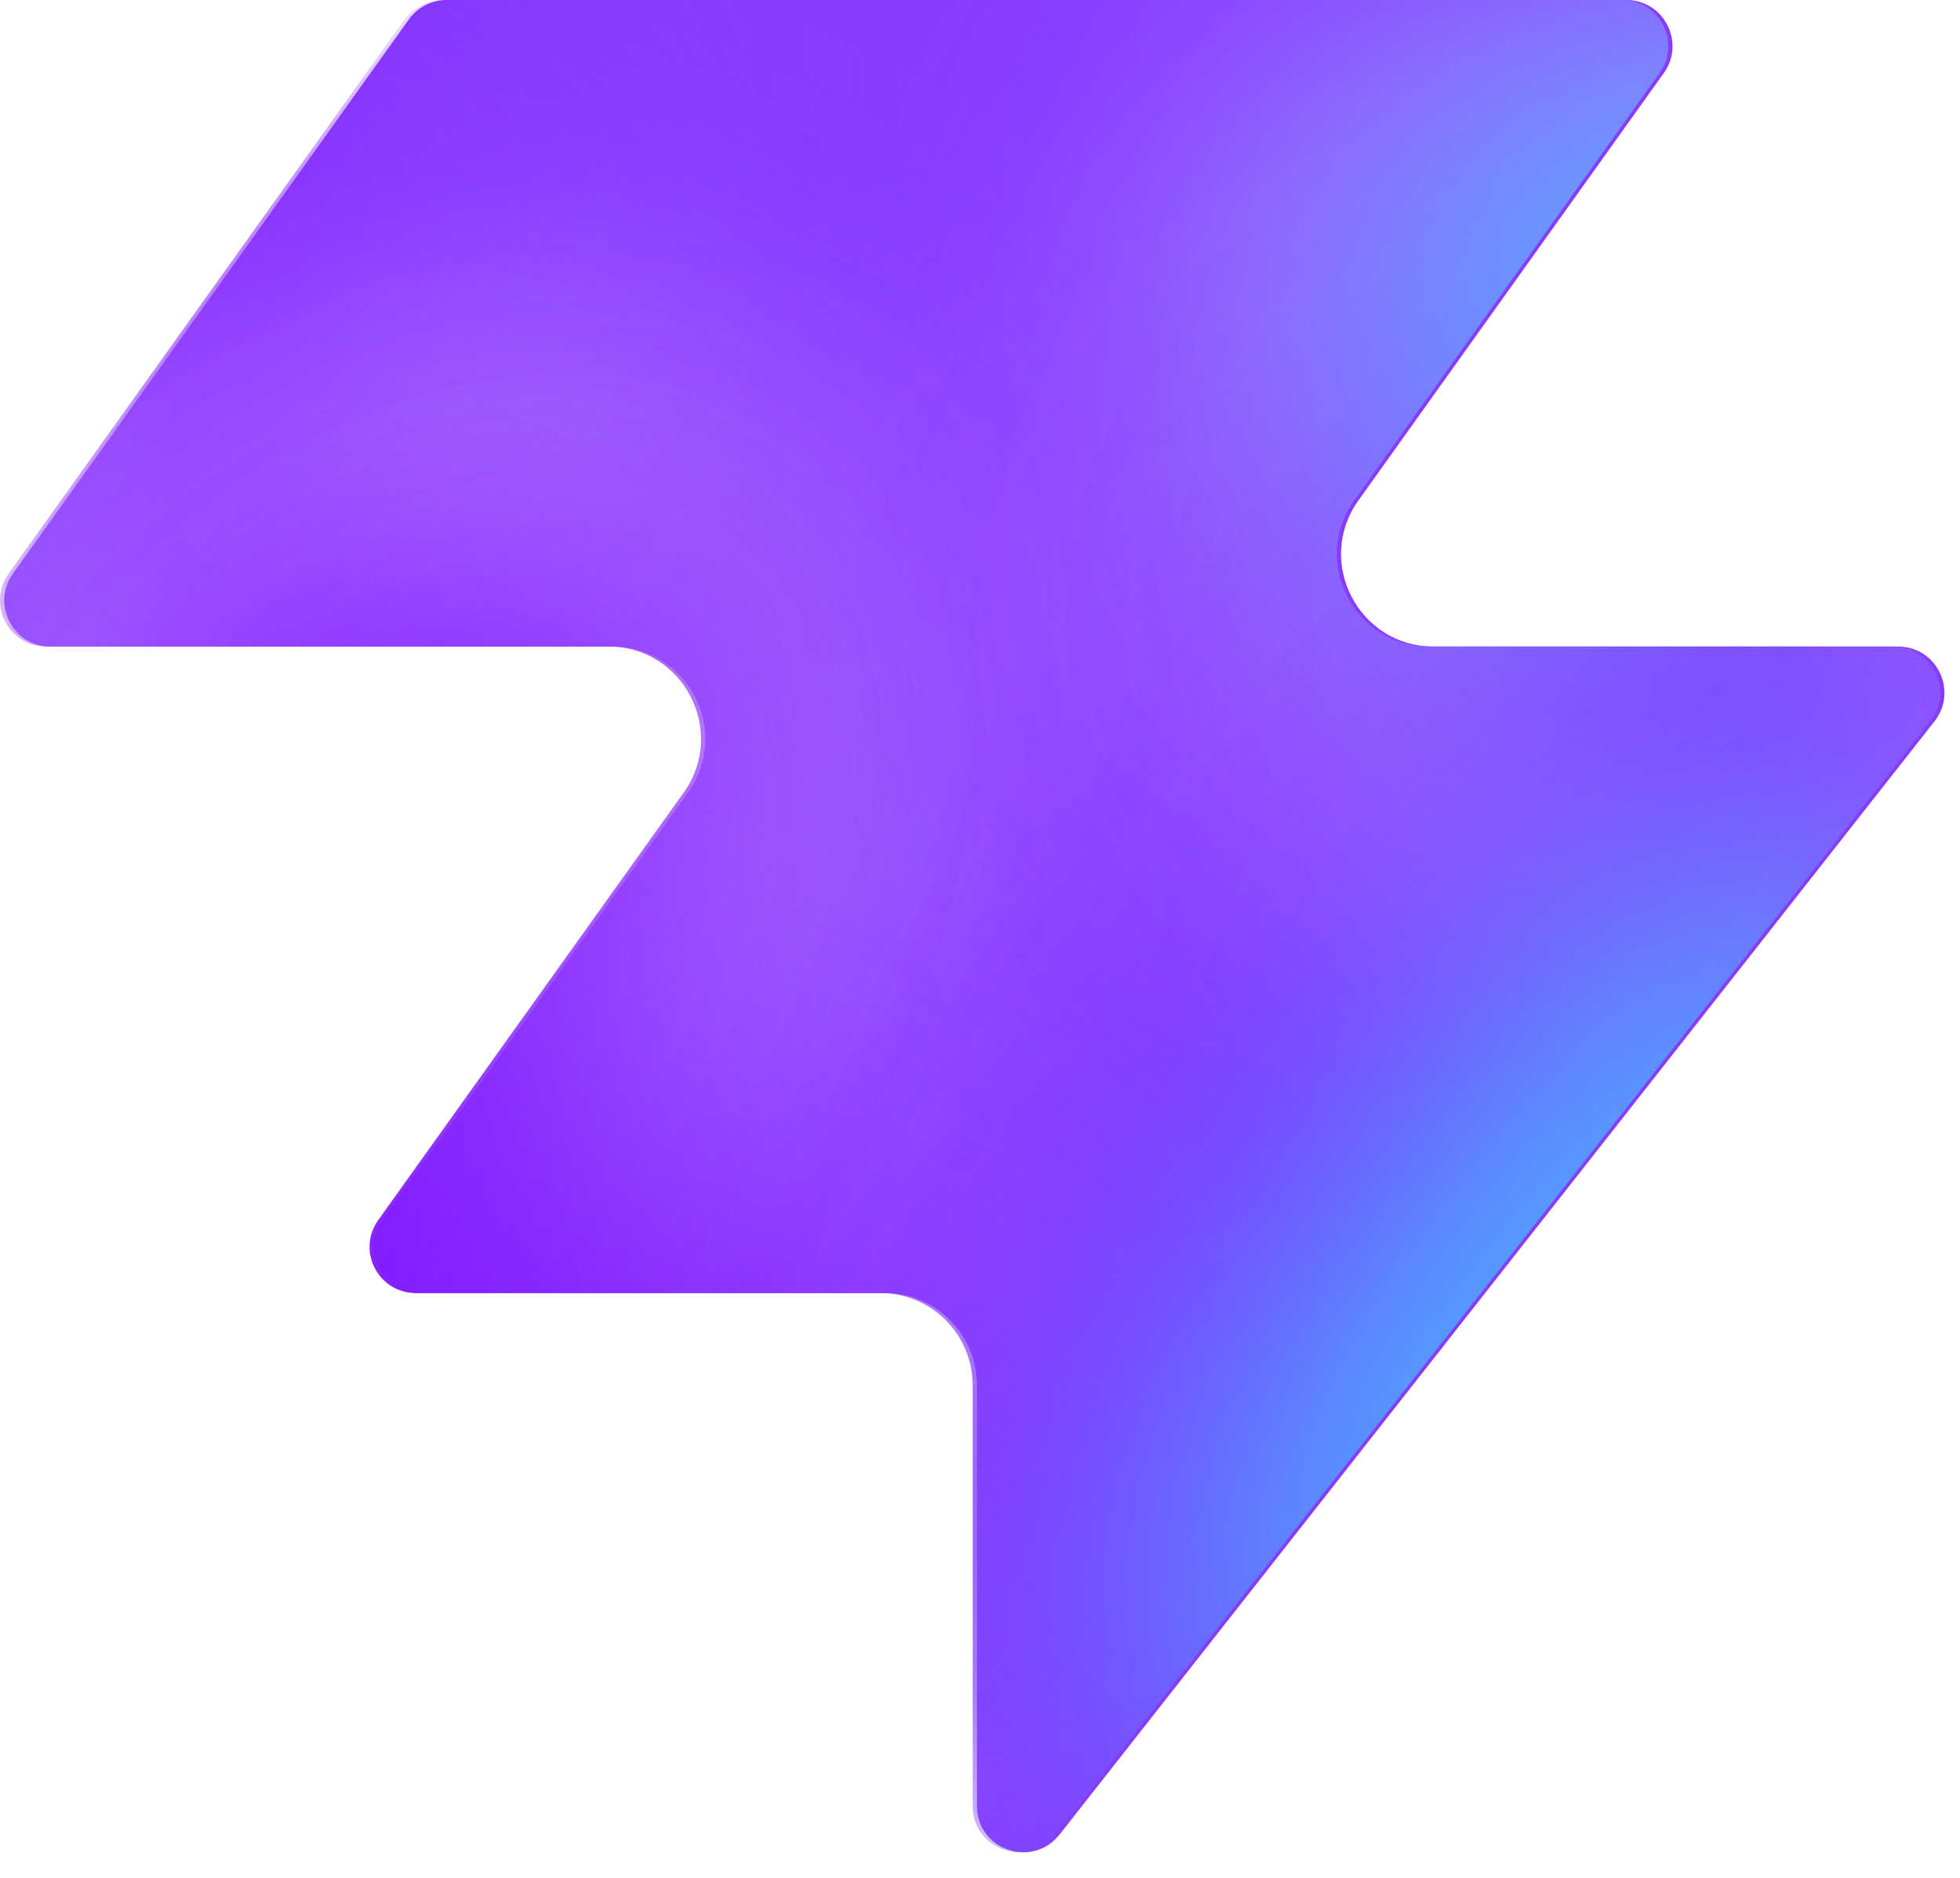
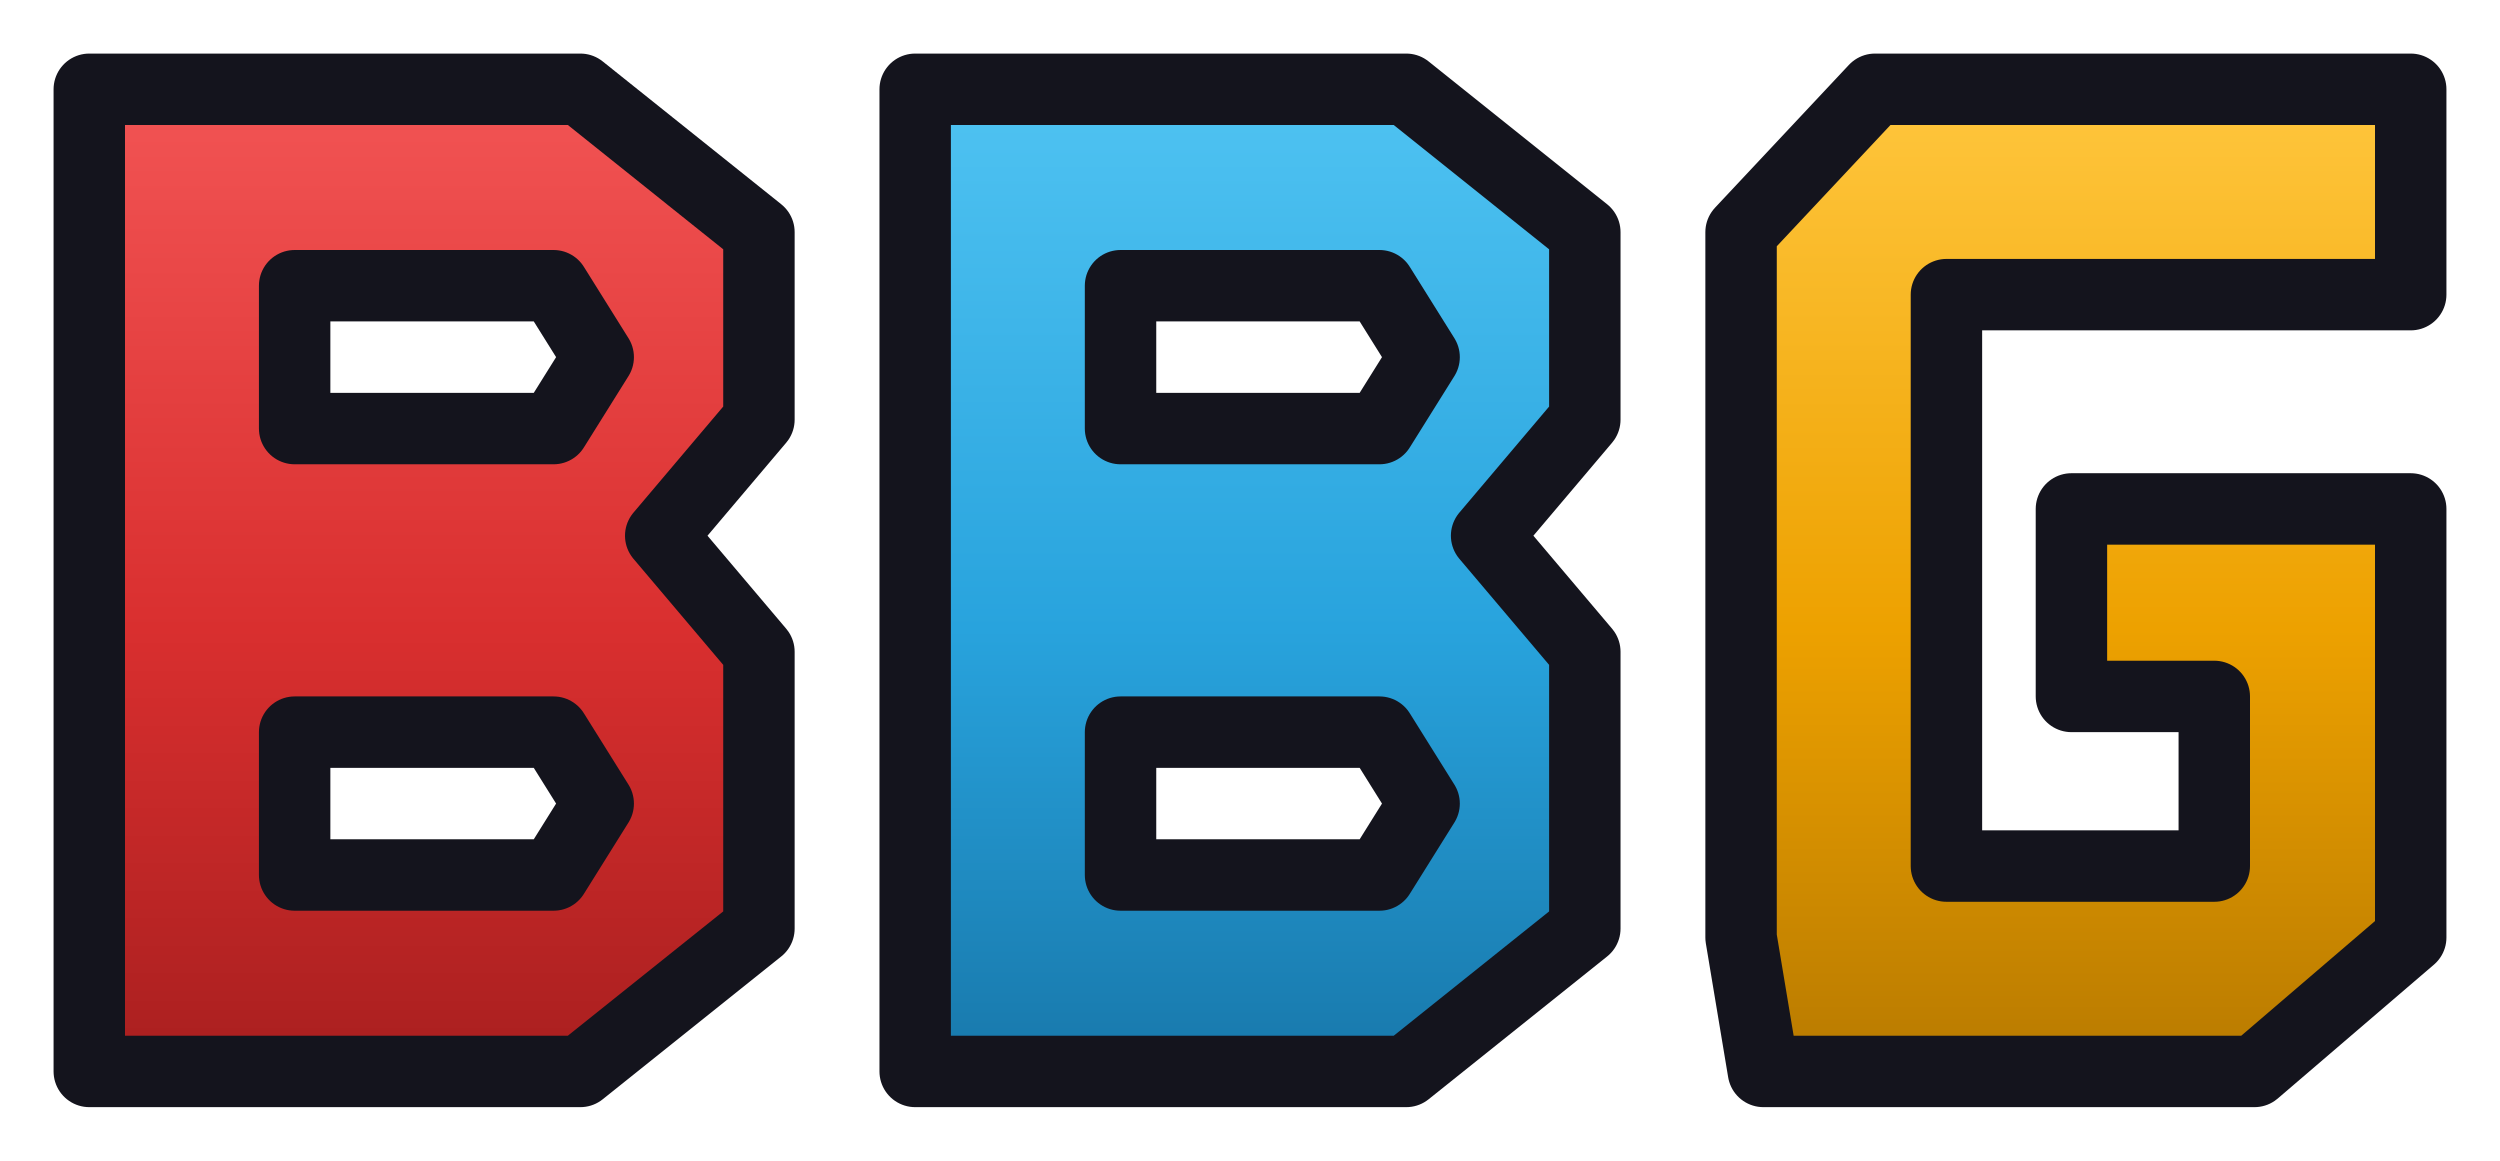
- <svg xmlns="http://www.w3.org/2000/svg" width="48" height="46" fill="none" viewBox="0 0 48 46">
-   <path fill="#863bff" d="M25.946 44.938c-.664.845-2.021.375-2.021-.698V33.937a2.26 2.26 0 0 0-2.262-2.262H10.287c-.92 0-1.456-1.04-.92-1.788l7.48-10.471c1.07-1.497 0-3.578-1.842-3.578H1.237c-.92 0-1.456-1.04-.92-1.788L10.013.474c.214-.297.556-.474.92-.474h28.894c.92 0 1.456 1.04.92 1.788l-7.48 10.471c-1.07 1.498 0 3.579 1.842 3.579h11.377c.943 0 1.473 1.088.89 1.83L25.947 44.94z" style="fill:#863bff;fill:color(display-p3 .525 .23 1);fill-opacity:1" />
-   <mask id="a" width="48" height="46" x="0" y="0" maskUnits="userSpaceOnUse" style="mask-type:alpha">
-     <path fill="#000" d="M25.842 44.938c-.664.844-2.021.375-2.021-.698V33.937a2.26 2.26 0 0 0-2.262-2.262H10.183c-.92 0-1.456-1.04-.92-1.788l7.48-10.471c1.07-1.498 0-3.579-1.842-3.579H1.133c-.92 0-1.456-1.04-.92-1.787L9.91.473c.214-.297.556-.474.92-.474h28.894c.92 0 1.456 1.04.92 1.788l-7.48 10.471c-1.07 1.498 0 3.578 1.842 3.578h11.377c.943 0 1.473 1.088.89 1.832L25.843 44.94z" style="fill:#000;fill-opacity:1" />
-   </mask>
-   <g mask="url(#a)">
-     <g filter="url(#b)">
-       <ellipse cx="5.508" cy="14.704" fill="#ede6ff" rx="5.508" ry="14.704" style="fill:#ede6ff;fill:color(display-p3 .927 .903 1);fill-opacity:1" transform="matrix(.00324 1 1 -.00324 -4.47 31.516)" />
-     </g>
-     <g filter="url(#c)">
-       <ellipse cx="10.399" cy="29.851" fill="#ede6ff" rx="10.399" ry="29.851" style="fill:#ede6ff;fill:color(display-p3 .927 .903 1);fill-opacity:1" transform="matrix(.00324 1 1 -.00324 -39.328 7.883)" />
-     </g>
-     <g filter="url(#d)">
-       <ellipse cx="5.508" cy="30.487" fill="#7e14ff" rx="5.508" ry="30.487" style="fill:#7e14ff;fill:color(display-p3 .492 .077 1);fill-opacity:1" transform="rotate(89.814 -25.913 -14.639)scale(1 -1)" />
-     </g>
-     <g filter="url(#e)">
-       <ellipse cx="5.508" cy="30.599" fill="#7e14ff" rx="5.508" ry="30.599" style="fill:#7e14ff;fill:color(display-p3 .492 .077 1);fill-opacity:1" transform="rotate(89.814 -32.644 -3.334)scale(1 -1)" />
-     </g>
-     <g filter="url(#f)">
-       <ellipse cx="5.508" cy="30.599" fill="#7e14ff" rx="5.508" ry="30.599" style="fill:#7e14ff;fill:color(display-p3 .492 .077 1);fill-opacity:1" transform="matrix(.00324 1 1 -.00324 -34.34 30.47)" />
-     </g>
-     <g filter="url(#g)">
-       <ellipse cx="14.072" cy="22.078" fill="#ede6ff" rx="14.072" ry="22.078" style="fill:#ede6ff;fill:color(display-p3 .927 .903 1);fill-opacity:1" transform="rotate(93.35 24.506 48.493)scale(-1 1)" />
-     </g>
-     <g filter="url(#h)">
-       <ellipse cx="3.47" cy="21.501" fill="#7e14ff" rx="3.47" ry="21.501" style="fill:#7e14ff;fill:color(display-p3 .492 .077 1);fill-opacity:1" transform="rotate(89.009 28.708 47.59)scale(-1 1)" />
-     </g>
-     <g filter="url(#i)">
-       <ellipse cx="3.47" cy="21.501" fill="#7e14ff" rx="3.47" ry="21.501" style="fill:#7e14ff;fill:color(display-p3 .492 .077 1);fill-opacity:1" transform="rotate(89.009 28.708 47.59)scale(-1 1)" />
-     </g>
-     <g filter="url(#j)">
-       <ellipse cx=".387" cy="8.972" fill="#7e14ff" rx="4.407" ry="29.108" style="fill:#7e14ff;fill:color(display-p3 .492 .077 1);fill-opacity:1" transform="rotate(39.51 .387 8.972)" />
-     </g>
-     <g filter="url(#k)">
-       <ellipse cx="47.523" cy="-6.092" fill="#7e14ff" rx="4.407" ry="29.108" style="fill:#7e14ff;fill:color(display-p3 .492 .077 1);fill-opacity:1" transform="rotate(37.892 47.523 -6.092)" />
-     </g>
-     <g filter="url(#l)">
-       <ellipse cx="41.412" cy="6.333" fill="#47bfff" rx="5.971" ry="9.665" style="fill:#47bfff;fill:color(display-p3 .28 .748 1);fill-opacity:1" transform="rotate(37.892 41.412 6.333)" />
-     </g>
-     <g filter="url(#m)">
-       <ellipse cx="-1.879" cy="38.332" fill="#7e14ff" rx="4.407" ry="29.108" style="fill:#7e14ff;fill:color(display-p3 .492 .077 1);fill-opacity:1" transform="rotate(37.892 -1.88 38.332)" />
-     </g>
-     <g filter="url(#n)">
-       <ellipse cx="-1.879" cy="38.332" fill="#7e14ff" rx="4.407" ry="29.108" style="fill:#7e14ff;fill:color(display-p3 .492 .077 1);fill-opacity:1" transform="rotate(37.892 -1.88 38.332)" />
-     </g>
-     <g filter="url(#o)">
-       <ellipse cx="35.651" cy="29.907" fill="#7e14ff" rx="4.407" ry="29.108" style="fill:#7e14ff;fill:color(display-p3 .492 .077 1);fill-opacity:1" transform="rotate(37.892 35.651 29.907)" />
-     </g>
-     <g filter="url(#p)">
-       <ellipse cx="38.418" cy="32.4" fill="#47bfff" rx="5.971" ry="15.297" style="fill:#47bfff;fill:color(display-p3 .28 .748 1);fill-opacity:1" transform="rotate(37.892 38.418 32.4)" />
-     </g>
-   </g>
+ <svg xmlns="http://www.w3.org/2000/svg" viewBox="0 0 56 26">
  <defs>
-     <filter id="b" width="60.045" height="41.654" x="-19.77" y="16.149" color-interpolation-filters="sRGB" filterUnits="userSpaceOnUse">
-       <feFlood flood-opacity="0" result="BackgroundImageFix" />
-       <feBlend in="SourceGraphic" in2="BackgroundImageFix" result="shape" />
-       <feGaussianBlur result="effect1_foregroundBlur_2002_17158" stdDeviation="7.659" />
-     </filter>
-     <filter id="c" width="90.34" height="51.437" x="-54.613" y="-7.533" color-interpolation-filters="sRGB" filterUnits="userSpaceOnUse">
-       <feFlood flood-opacity="0" result="BackgroundImageFix" />
-       <feBlend in="SourceGraphic" in2="BackgroundImageFix" result="shape" />
-       <feGaussianBlur result="effect1_foregroundBlur_2002_17158" stdDeviation="7.659" />
-     </filter>
-     <filter id="d" width="79.355" height="29.4" x="-49.64" y="2.03" color-interpolation-filters="sRGB" filterUnits="userSpaceOnUse">
-       <feFlood flood-opacity="0" result="BackgroundImageFix" />
-       <feBlend in="SourceGraphic" in2="BackgroundImageFix" result="shape" />
-       <feGaussianBlur result="effect1_foregroundBlur_2002_17158" stdDeviation="4.596" />
-     </filter>
-     <filter id="e" width="79.579" height="29.4" x="-45.045" y="20.029" color-interpolation-filters="sRGB" filterUnits="userSpaceOnUse">
-       <feFlood flood-opacity="0" result="BackgroundImageFix" />
-       <feBlend in="SourceGraphic" in2="BackgroundImageFix" result="shape" />
-       <feGaussianBlur result="effect1_foregroundBlur_2002_17158" stdDeviation="4.596" />
-     </filter>
-     <filter id="f" width="79.579" height="29.4" x="-43.513" y="21.178" color-interpolation-filters="sRGB" filterUnits="userSpaceOnUse">
-       <feFlood flood-opacity="0" result="BackgroundImageFix" />
-       <feBlend in="SourceGraphic" in2="BackgroundImageFix" result="shape" />
-       <feGaussianBlur result="effect1_foregroundBlur_2002_17158" stdDeviation="4.596" />
-     </filter>
-     <filter id="g" width="74.749" height="58.852" x="15.756" y="-17.901" color-interpolation-filters="sRGB" filterUnits="userSpaceOnUse">
-       <feFlood flood-opacity="0" result="BackgroundImageFix" />
-       <feBlend in="SourceGraphic" in2="BackgroundImageFix" result="shape" />
-       <feGaussianBlur result="effect1_foregroundBlur_2002_17158" stdDeviation="7.659" />
-     </filter>
-     <filter id="h" width="61.377" height="25.362" x="23.548" y="2.284" color-interpolation-filters="sRGB" filterUnits="userSpaceOnUse">
-       <feFlood flood-opacity="0" result="BackgroundImageFix" />
-       <feBlend in="SourceGraphic" in2="BackgroundImageFix" result="shape" />
-       <feGaussianBlur result="effect1_foregroundBlur_2002_17158" stdDeviation="4.596" />
-     </filter>
-     <filter id="i" width="61.377" height="25.362" x="23.548" y="2.284" color-interpolation-filters="sRGB" filterUnits="userSpaceOnUse">
-       <feFlood flood-opacity="0" result="BackgroundImageFix" />
-       <feBlend in="SourceGraphic" in2="BackgroundImageFix" result="shape" />
-       <feGaussianBlur result="effect1_foregroundBlur_2002_17158" stdDeviation="4.596" />
-     </filter>
-     <filter id="j" width="56.045" height="63.649" x="-27.636" y="-22.853" color-interpolation-filters="sRGB" filterUnits="userSpaceOnUse">
-       <feFlood flood-opacity="0" result="BackgroundImageFix" />
-       <feBlend in="SourceGraphic" in2="BackgroundImageFix" result="shape" />
-       <feGaussianBlur result="effect1_foregroundBlur_2002_17158" stdDeviation="4.596" />
-     </filter>
-     <filter id="k" width="54.814" height="64.646" x="20.116" y="-38.415" color-interpolation-filters="sRGB" filterUnits="userSpaceOnUse">
-       <feFlood flood-opacity="0" result="BackgroundImageFix" />
-       <feBlend in="SourceGraphic" in2="BackgroundImageFix" result="shape" />
-       <feGaussianBlur result="effect1_foregroundBlur_2002_17158" stdDeviation="4.596" />
-     </filter>
-     <filter id="l" width="33.541" height="35.313" x="24.641" y="-11.323" color-interpolation-filters="sRGB" filterUnits="userSpaceOnUse">
-       <feFlood flood-opacity="0" result="BackgroundImageFix" />
-       <feBlend in="SourceGraphic" in2="BackgroundImageFix" result="shape" />
-       <feGaussianBlur result="effect1_foregroundBlur_2002_17158" stdDeviation="4.596" />
-     </filter>
-     <filter id="m" width="54.814" height="64.646" x="-29.286" y="6.009" color-interpolation-filters="sRGB" filterUnits="userSpaceOnUse">
-       <feFlood flood-opacity="0" result="BackgroundImageFix" />
-       <feBlend in="SourceGraphic" in2="BackgroundImageFix" result="shape" />
-       <feGaussianBlur result="effect1_foregroundBlur_2002_17158" stdDeviation="4.596" />
-     </filter>
-     <filter id="n" width="54.814" height="64.646" x="-29.286" y="6.009" color-interpolation-filters="sRGB" filterUnits="userSpaceOnUse">
-       <feFlood flood-opacity="0" result="BackgroundImageFix" />
-       <feBlend in="SourceGraphic" in2="BackgroundImageFix" result="shape" />
-       <feGaussianBlur result="effect1_foregroundBlur_2002_17158" stdDeviation="4.596" />
-     </filter>
-     <filter id="o" width="54.814" height="64.646" x="8.244" y="-2.416" color-interpolation-filters="sRGB" filterUnits="userSpaceOnUse">
-       <feFlood flood-opacity="0" result="BackgroundImageFix" />
-       <feBlend in="SourceGraphic" in2="BackgroundImageFix" result="shape" />
-       <feGaussianBlur result="effect1_foregroundBlur_2002_17158" stdDeviation="4.596" />
-     </filter>
-     <filter id="p" width="39.409" height="43.623" x="18.713" y="10.588" color-interpolation-filters="sRGB" filterUnits="userSpaceOnUse">
-       <feFlood flood-opacity="0" result="BackgroundImageFix" />
-       <feBlend in="SourceGraphic" in2="BackgroundImageFix" result="shape" />
-       <feGaussianBlur result="effect1_foregroundBlur_2002_17158" stdDeviation="4.596" />
-     </filter>
+     <linearGradient id="shadeR" x1="0" y1="0" x2="0" y2="1">
+       <stop offset="0%" stop-color="#f25454" />
+       <stop offset="55%" stop-color="#d92f2f" />
+       <stop offset="100%" stop-color="#a91f1f" />
+     </linearGradient>
+     <linearGradient id="shadeB" x1="0" y1="0" x2="0" y2="1">
+       <stop offset="0%" stop-color="#4fc3f2" />
+       <stop offset="55%" stop-color="#28a3dd" />
+       <stop offset="100%" stop-color="#1878ab" />
+     </linearGradient>
+     <linearGradient id="shadeG" x1="0" y1="0" x2="0" y2="1">
+       <stop offset="0%" stop-color="#ffc63d" />
+       <stop offset="55%" stop-color="#eda100" />
+       <stop offset="100%" stop-color="#b87a00" />
+     </linearGradient>
  </defs>
+   <path fill="url(#shadeR)" stroke="#14141d" stroke-width="1.6" stroke-linejoin="round" fill-rule="evenodd" d="     M2 2 H13 L17 5.2 V9.4 L14.8 12 L17 14.6 V20.8 L13 24 H2 Z     M6.6 6.4 v3.2 h5.8 l1 -1.6 l-1 -1.6 Z     M6.6 16.4 v3.2 h5.8 l1 -1.6 l-1 -1.6 Z" />
+   <path fill="url(#shadeB)" stroke="#14141d" stroke-width="1.6" stroke-linejoin="round" fill-rule="evenodd" d="     M20.5 2 H31.5 L35.5 5.2 V9.4 L33.3 12 L35.5 14.6 V20.8 L31.5 24 H20.5 Z     M25.1 6.4 v3.2 h5.8 l1 -1.6 l-1 -1.6 Z     M25.1 16.4 v3.2 h5.8 l1 -1.6 l-1 -1.6 Z" />
+   <path fill="url(#shadeG)" stroke="#14141d" stroke-width="1.6" stroke-linejoin="round" d="     M42 2 H54 V6.6 H43.6 V19.4 H49.6 V15.6 H46.4 V11.4 H54 V21 L50.5 24 H39.5 L39 21 V5.2 Z" />
</svg>
